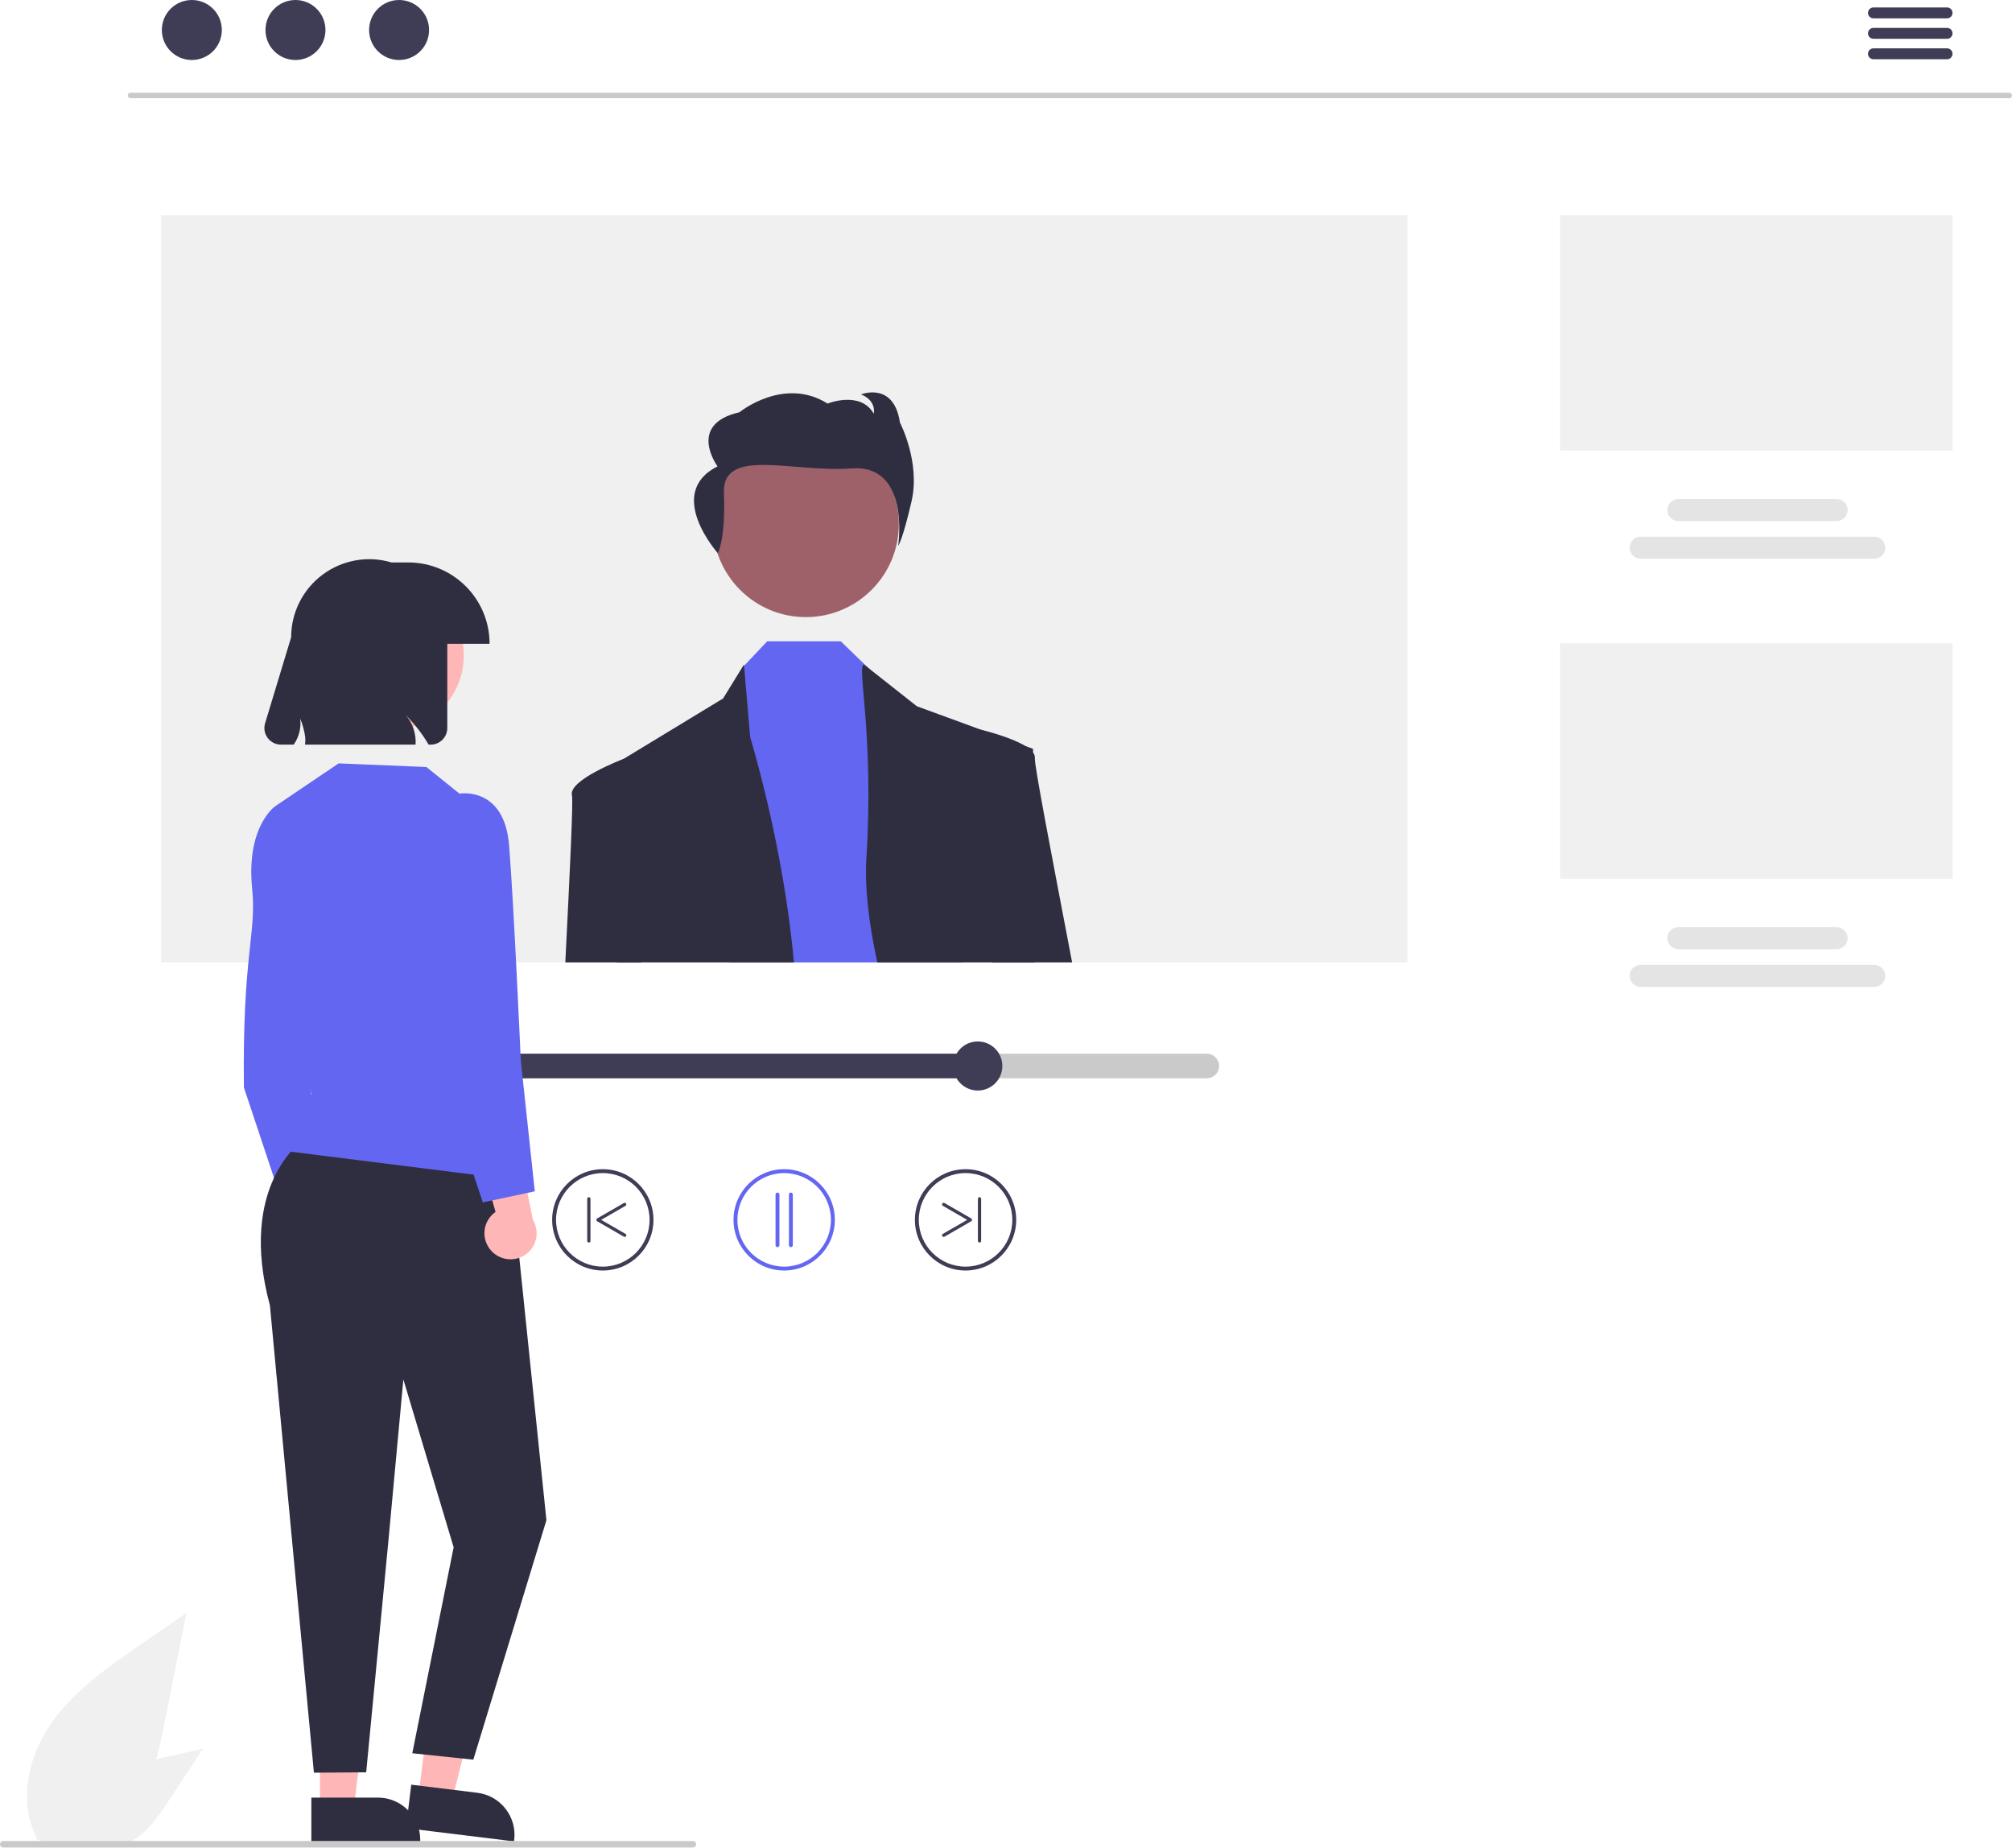
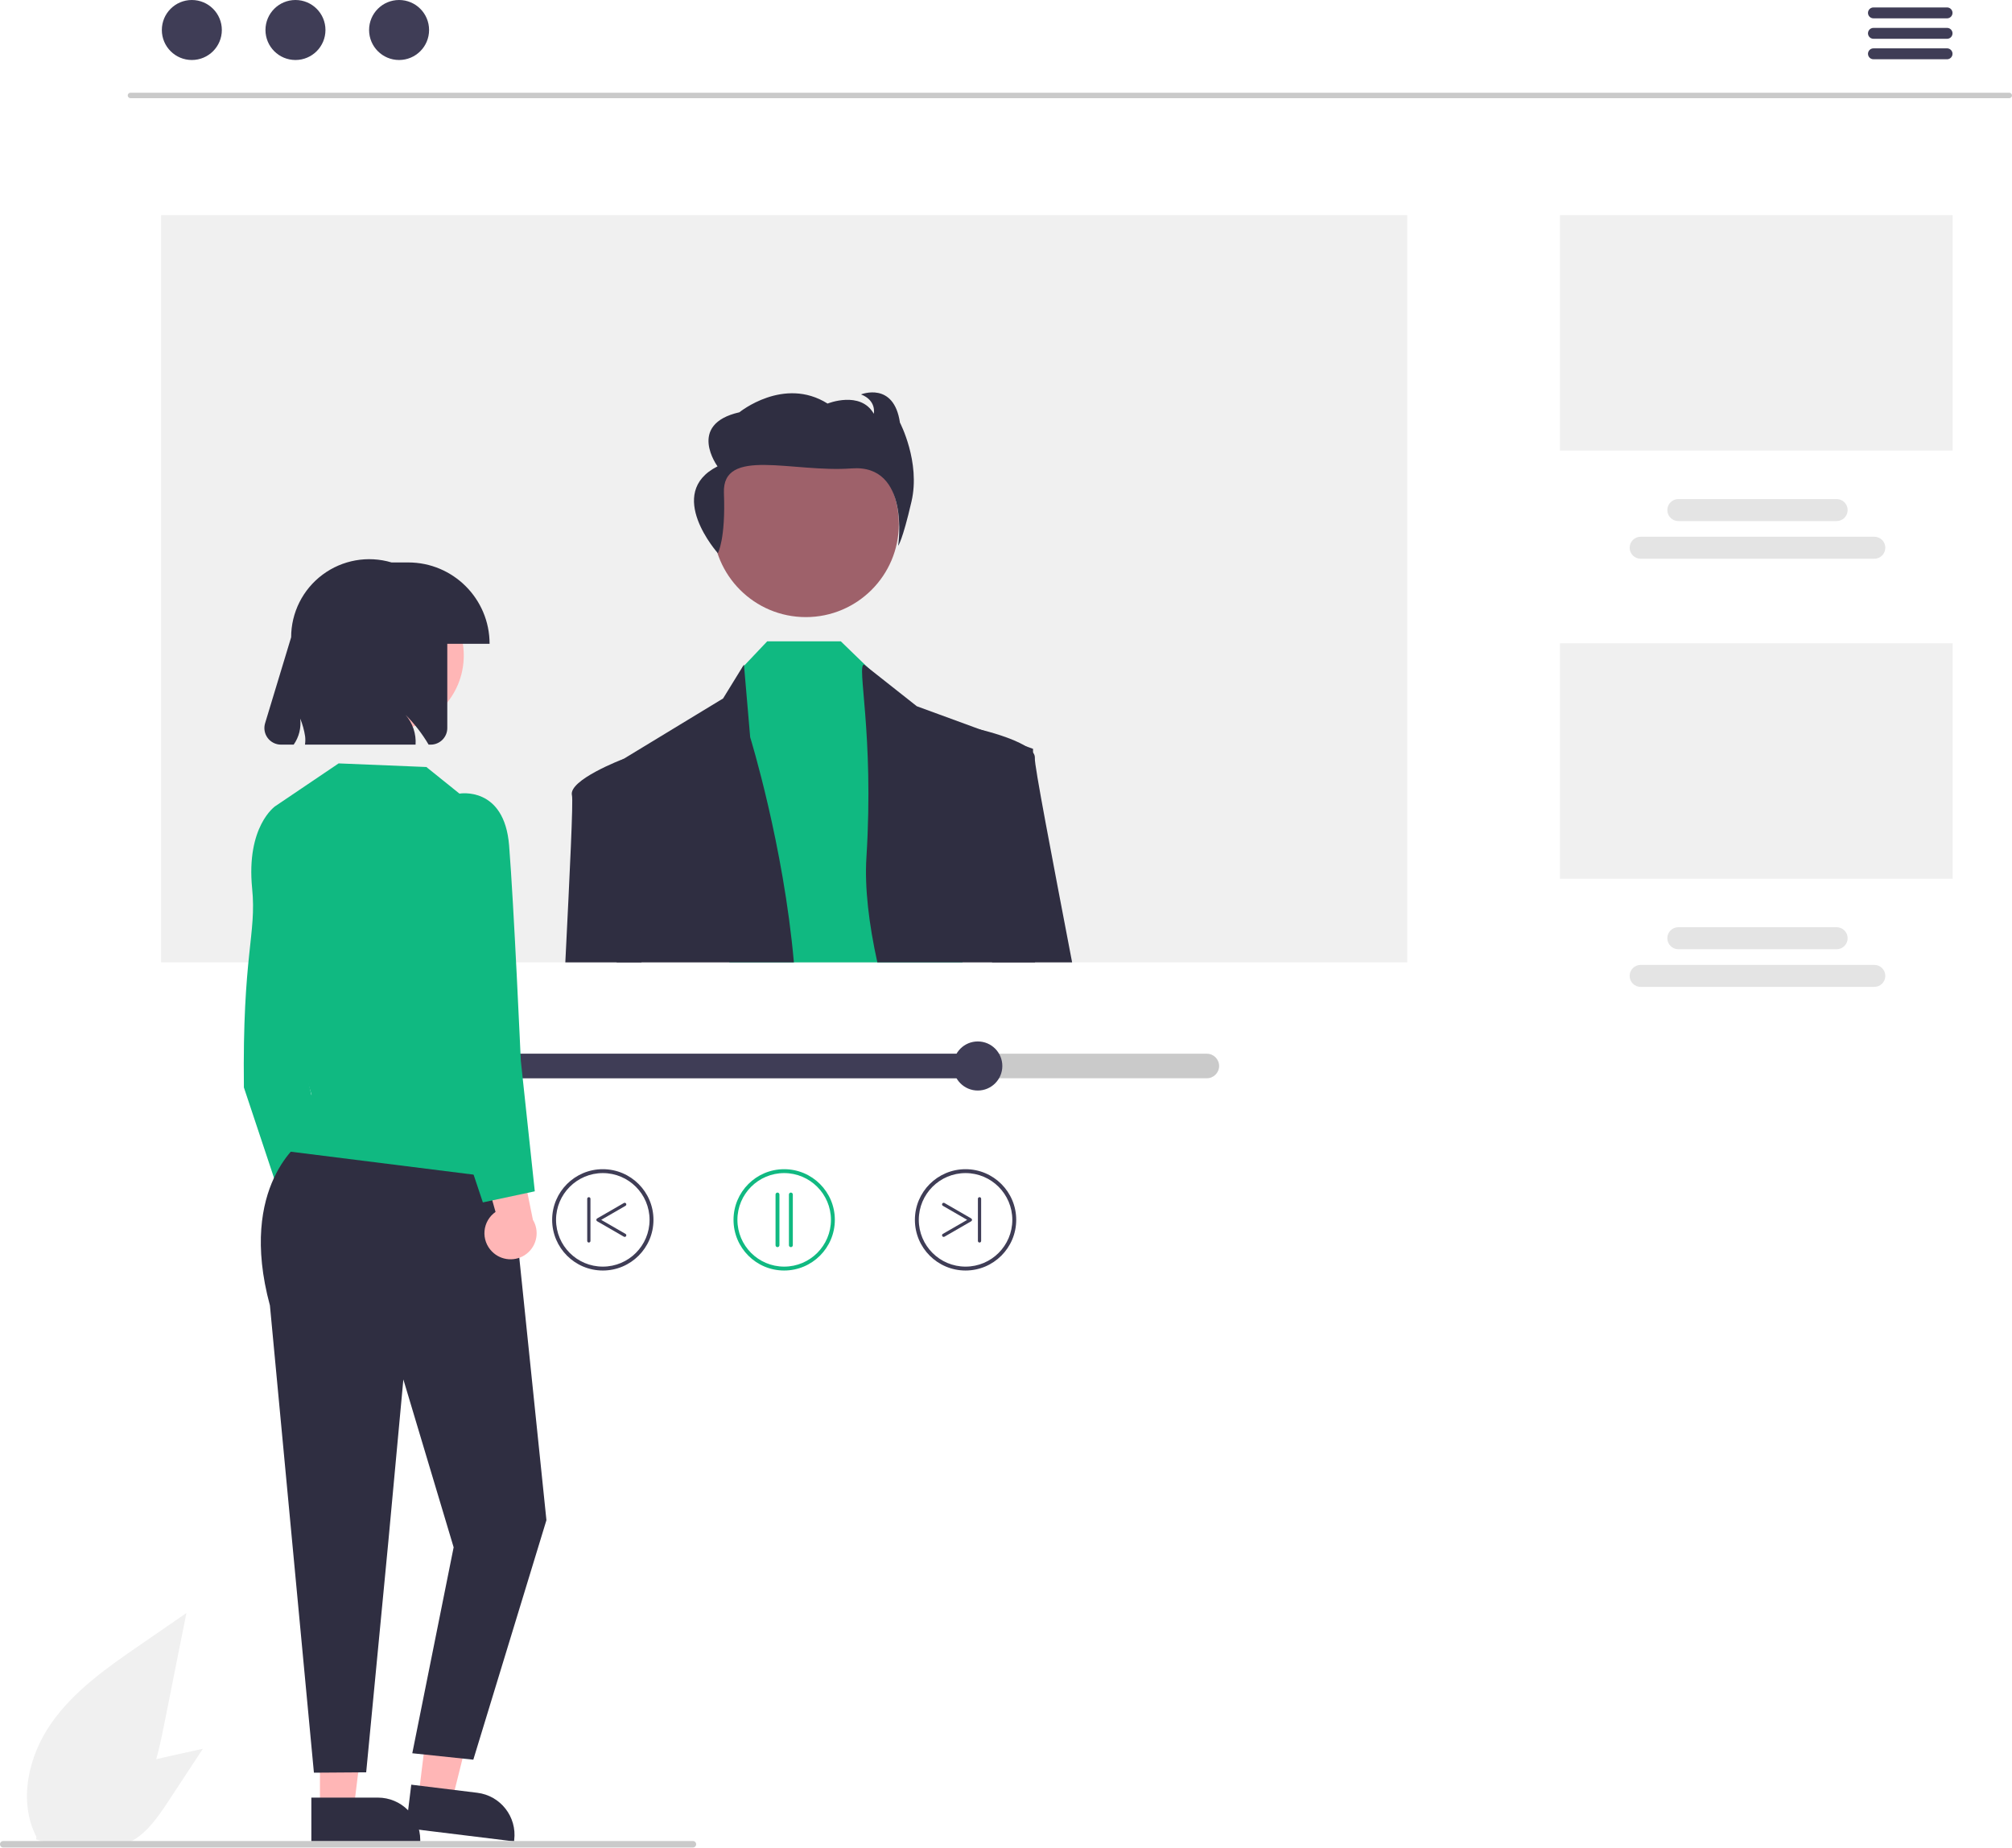
<svg xmlns="http://www.w3.org/2000/svg" data-name="Layer 1" viewBox="0 0 618.5 567.882">
  <path d="M333.945,671.58c-10.14,6.982-20.509,14.189-27.531,24.302-7.021,10.114-10.086,23.92-4.444,34.863l-.146.682a26.392,26.392,0,0,0,25.485-4.489c8.926-7.492,11.725-19.835,14.001-31.263l6.735-33.804Z" transform="translate(-290.75 -166.0591)" fill="#f0f0f0" />
  <path d="M343.711,705.669c-6.764,1.497-13.695,3.061-19.495,6.85-5.8,3.789-10.318,10.34-9.69,17.239l-.22.325a14.85,14.85,0,0,0,14.238,3.049c6.239-2.019,10.308-7.863,13.913-13.341l10.661-16.203Z" transform="translate(-290.75 -166.0591)" fill="#f0f0f0" />
  <path d="M908.412,196.236H330.856a.838.838,0,0,1,0-1.677H908.412a.838.838,0,0,1,0,1.677Z" transform="translate(-290.75 -166.0591)" fill="#cacaca" />
  <circle cx="58.973" cy="9.221" r="9.221" fill="#3f3d56" />
  <circle cx="90.827" cy="9.221" r="9.221" fill="#3f3d56" />
  <circle cx="122.68" cy="9.221" r="9.221" fill="#3f3d56" />
  <path d="M889.327,171.699H866.694a1.677,1.677,0,1,1,0-3.353h22.633a1.677,1.677,0,0,1,0,3.353Z" transform="translate(-290.75 -166.0591)" fill="#3f3d56" />
  <path d="M889.327,177.986H866.694a1.677,1.677,0,1,1,0-3.353h22.633a1.677,1.677,0,0,1,0,3.353Z" transform="translate(-290.75 -166.0591)" fill="#3f3d56" />
  <path d="M889.327,184.273H866.694a1.677,1.677,0,1,1,0-3.353h22.633a1.677,1.677,0,0,1,0,3.353Z" transform="translate(-290.75 -166.0591)" fill="#3f3d56" />
  <rect x="49.521" y="66.123" width="383.081" height="229.681" fill="#f0f0f0" />
  <rect x="479.545" y="66.123" width="120.708" height="72.372" fill="#f0f0f0" />
  <path d="M866.921,337.802H795.1a3.383,3.383,0,0,1,0-6.766h71.821a3.383,3.383,0,0,1,0,6.766Z" transform="translate(-290.75 -166.0591)" fill="#e4e4e4" />
  <path d="M855.341,326.222H806.68a3.383,3.383,0,0,1,0-6.766h48.661a3.383,3.383,0,0,1,0,6.766Z" transform="translate(-290.75 -166.0591)" fill="#e4e4e4" />
  <rect x="479.545" y="197.729" width="120.708" height="72.372" fill="#f0f0f0" />
  <path d="M866.921,469.407H795.1a3.383,3.383,0,0,1,0-6.766h71.821a3.383,3.383,0,0,1,0,6.766Z" transform="translate(-290.75 -166.0591)" fill="#e4e4e4" />
  <path d="M855.341,457.827H806.68a3.383,3.383,0,0,1,0-6.766h48.661a3.383,3.383,0,0,1,0,6.766Z" transform="translate(-290.75 -166.0591)" fill="#e4e4e4" />
  <circle cx="247.719" cy="161.096" r="28.587" fill="#9e616a" />
-   <polygon points="295.884 295.804 224.205 295.804 228.228 205.164 228.723 204.644 235.84 197.133 258.473 197.133 266.872 205.264 267.534 205.91 285.406 223.035 295.884 295.804" fill="#6366f1" />
+   <polygon points="295.884 295.804 224.205 295.804 228.228 205.164 228.723 204.644 235.84 197.133 258.473 197.133 266.872 205.264 267.534 205.91 285.406 223.035 295.884 295.804" fill="#10b981" />
  <path d="M534.796,461.863h-54.478c-.36-34.687-.645-60.857-.645-60.857l2.783-1.693.017-.008,30.554-18.551,6.413-10.419.034.369,1.886,21.962S531.611,425.785,534.796,461.863Z" transform="translate(-290.75 -166.0591)" fill="#2f2e41" />
  <path d="M608.923,461.863h-48.476c-2.59-11.752-3.94-22.943-3.353-32.273,2.381-38.115-3.11-59.256-.729-59.256l1.257.989,14.954,11.811,19.691,7.217,13.663,5.013,2.381.872v1.148C608.319,403.152,608.378,429.934,608.923,461.863Z" transform="translate(-290.75 -166.0591)" fill="#2f2e41" />
  <path d="M511.424,336.099s2.429-4.265,1.864-18.515,21.133-6.19,39.265-7.549,14.293,23.789,14.293,23.789,1.308-1.495,4.109-13.632-3.558-24.233-3.558-24.233c-1.873-12.754-11.965-8.666-11.965-8.666,4.861,1.892,3.927,5.938,3.927,5.938-4.114-7.213-14.207-3.126-14.207-3.126-13.461-8.447-27.103,2.677-27.103,2.677-16.261,3.691-6.725,16.622-6.725,16.622C494.97,317.668,511.424,336.099,511.424,336.099Z" transform="translate(-290.75 -166.0591)" fill="#2f2e41" />
  <path d="M464.534,461.863c1.391-27.822,2.456-49.65,2.037-51.335-1.173-4.686,15.382-11.031,15.885-11.216l.008-.008h.009l3.16,1.702,2.313,60.857Z" transform="translate(-290.75 -166.0591)" fill="#2f2e41" />
  <path d="M620.323,461.863H595.721L588.679,392.313l2.9-2.121s.252.059.688.159c2.255.562,9.531,2.464,13.663,5.013a8.28,8.28,0,0,1,2.381,2.02,2.436,2.436,0,0,1,.562,1.727C608.663,401.081,614.028,428.928,620.323,461.863Z" transform="translate(-290.75 -166.0591)" fill="#2f2e41" />
  <path d="M661.741,489.945H401.883a3.772,3.772,0,0,0,0,7.544H661.741a3.772,3.772,0,1,0,0-7.544Z" transform="translate(-290.75 -166.0591)" fill="#cacaca" />
  <path d="M591.328,489.945v7.544H401.883a3.772,3.772,0,0,1,0-7.544Z" transform="translate(-290.75 -166.0591)" fill="#3f3d56" />
  <circle cx="300.578" cy="327.658" r="7.544" fill="#3f3d56" />
-   <path d="M531.812,556.586a15.573,15.573,0,1,1,15.573-15.573A15.591,15.591,0,0,1,531.812,556.586Zm0-29.949a14.375,14.375,0,1,0,14.375,14.375A14.392,14.392,0,0,0,531.812,526.637Z" transform="translate(-290.75 -166.0591)" fill="#6366f1" />
-   <path d="M529.755,549.398a.599.599,0,0,1-.599-.599V533.226a.599.599,0,1,1,1.198,0v15.573A.599.599,0,0,1,529.755,549.398Z" transform="translate(-290.75 -166.0591)" fill="#6366f1" />
-   <path d="M533.869,549.398a.599.599,0,0,1-.599-.599V533.226a.599.599,0,1,1,1.198,0v15.573A.599.599,0,0,1,533.869,549.398Z" transform="translate(-290.75 -166.0591)" fill="#6366f1" />
+   <path d="M531.812,556.586a15.573,15.573,0,1,1,15.573-15.573A15.591,15.591,0,0,1,531.812,556.586Zm0-29.949a14.375,14.375,0,1,0,14.375,14.375A14.392,14.392,0,0,0,531.812,526.637Z" transform="translate(-290.75 -166.0591)" fill="#10b981" />
+   <path d="M529.755,549.398a.599.599,0,0,1-.599-.599V533.226a.599.599,0,1,1,1.198,0v15.573A.599.599,0,0,1,529.755,549.398Z" transform="translate(-290.75 -166.0591)" fill="#10b981" />
+   <path d="M533.869,549.398a.599.599,0,0,1-.599-.599V533.226a.599.599,0,1,1,1.198,0v15.573A.599.599,0,0,1,533.869,549.398Z" transform="translate(-290.75 -166.0591)" fill="#10b981" />
  <path d="M460.483,541.012A15.573,15.573,0,1,1,476.056,556.586,15.591,15.591,0,0,1,460.483,541.012Zm1.198,0A14.375,14.375,0,1,0,476.056,526.637,14.392,14.392,0,0,0,461.681,541.012Z" transform="translate(-290.75 -166.0591)" fill="#3f3d56" />
  <path d="M482.783,546.256a.498.498,0,0,0,.25-.93l-7.472-4.314,7.472-4.314a.498.498,0,0,0-.498-.863l-8.219,4.745a.498.498,0,0,0,0,.863l8.219,4.745A.496.496,0,0,0,482.783,546.256Z" transform="translate(-290.75 -166.0591)" fill="#3f3d56" />
  <path d="M471.762,547.986a.498.498,0,0,0,.498-.498V534.537a.498.498,0,0,0-.996,0V547.488A.498.498,0,0,0,471.762,547.986Z" transform="translate(-290.75 -166.0591)" fill="#3f3d56" />
  <path d="M587.568,556.586a15.573,15.573,0,1,1,15.573-15.573A15.591,15.591,0,0,1,587.568,556.586Zm0-29.949a14.375,14.375,0,1,0,14.375,14.375A14.392,14.392,0,0,0,587.568,526.637Z" transform="translate(-290.75 -166.0591)" fill="#3f3d56" />
  <path d="M580.842,546.256a.498.498,0,0,1-.25-.93l7.472-4.314-7.472-4.314a.498.498,0,0,1,.498-.863l8.219,4.745a.498.498,0,0,1,0,.863l-8.219,4.745A.496.496,0,0,1,580.842,546.256Z" transform="translate(-290.75 -166.0591)" fill="#3f3d56" />
  <path d="M591.862,547.986a.498.498,0,0,1-.498-.498V534.537a.498.498,0,0,1,.996,0V547.488A.498.498,0,0,1,591.862,547.986Z" transform="translate(-290.75 -166.0591)" fill="#3f3d56" />
  <path d="M381.993,552.75a7.97,7.97,0,0,1,1.089-12.173l-7.662-27.267,14.021,4.476,5.127,25.207a8.013,8.013,0,0,1-12.574,9.756Z" transform="translate(-290.75 -166.0591)" fill="#ffb6b6" />
-   <path d="M378.246,416.901l-2.904-3.023s-8.979,6.168-7.08,25.287c1.403,14.122-3.031,20.111-2.536,61.157L378.246,537.914l14.48-7.591L382.25,483.941Z" transform="translate(-290.75 -166.0591)" fill="#6366f1" />
+   <path d="M378.246,416.901l-2.904-3.023s-8.979,6.168-7.08,25.287c1.403,14.122-3.031,20.111-2.536,61.157L378.246,537.914l14.48-7.591L382.25,483.941Z" transform="translate(-290.75 -166.0591)" fill="#10b981" />
  <polygon points="98.359 555.931 108.742 555.931 113.682 515.882 98.357 515.883 98.359 555.931" fill="#ffb6b6" />
  <path d="M386.461,718.6l20.448-.001h.001a13.032,13.032,0,0,1,13.031,13.031v.423l-33.479.001Z" transform="translate(-290.75 -166.0591)" fill="#2f2e41" />
  <polygon points="128.639 552.254 138.945 553.517 148.723 514.368 133.513 512.503 128.639 552.254" fill="#ffb6b6" />
  <path d="M417.173,714.626l20.296,2.489.001 0a13.032,13.032,0,0,1,11.348,14.52l-.052.42-33.23-4.075Z" transform="translate(-290.75 -166.0591)" fill="#2f2e41" />
  <path d="M383.727,516.654s-20.001,13.669-10.001,50.669L387.25,710.941l16.067-.114,6.805-70.866,4.625-49.89,15.454,51.591-12.711,63.304L436.25,706.941l22.476-73.618L447.887,528.509Z" transform="translate(-290.75 -166.0591)" fill="#2f2e41" />
-   <path d="M431.987,409.999l-10.17-8.18-26.97-1.11-19.506,13.17s-2.013,46.896,11.186,88.67l-6.92,17.45,69.19,8.68Z" transform="translate(-290.75 -166.0591)" fill="#6366f1" />
+   <path d="M431.987,409.999l-10.17-8.18-26.97-1.11-19.506,13.17s-2.013,46.896,11.186,88.67l-6.92,17.45,69.19,8.68Z" transform="translate(-290.75 -166.0591)" fill="#10b981" />
  <circle cx="119.432" cy="201.479" r="23.134" fill="#ffb6b6" />
  <path d="M416.25,338.941h-5.141a24.003,24.003,0,0,0-30.859,23L372.243,388.363a5.099,5.099,0,0,0,4.88,6.578h3.908a11.506,11.506,0,0,0,2.003-8.013,23.642,23.642,0,0,1,1.517,5.514,9.714,9.714,0,0,1-.051,2.499H418.501a12.688,12.688,0,0,0-3.074-9.147,45.744,45.744,0,0,1,7.085,9.147h.639a5.099,5.099,0,0,0,5.099-5.099V363.941h13A25,25,0,0,0,416.25,338.941Z" transform="translate(-290.75 -166.0591)" fill="#2f2e41" />
  <path d="M441.993,550.75a7.97,7.97,0,0,1,1.089-12.173l-7.662-27.267,14.021,4.476,5.127,25.207a8.013,8.013,0,0,1-12.574,9.756Z" transform="translate(-290.75 -166.0591)" fill="#ffb6b6" />
-   <path d="M423.217,415.173l8.77-5.175s13.794-2.432,15.267,15.946,3.593,66.084,3.593,66.084l4.302,40.215-15.966,3.405-18.351-54.995Z" transform="translate(-290.75 -166.0591)" fill="#6366f1" />
+   <path d="M423.217,415.173l8.77-5.175s13.794-2.432,15.267,15.946,3.593,66.084,3.593,66.084l4.302,40.215-15.966,3.405-18.351-54.995Z" transform="translate(-290.75 -166.0591)" fill="#10b981" />
  <path d="M503.75,733.941h-212a1,1,0,0,1,0-2h212a1,1,0,0,1,0,2Z" transform="translate(-290.75 -166.0591)" fill="#cacaca" />
</svg>
